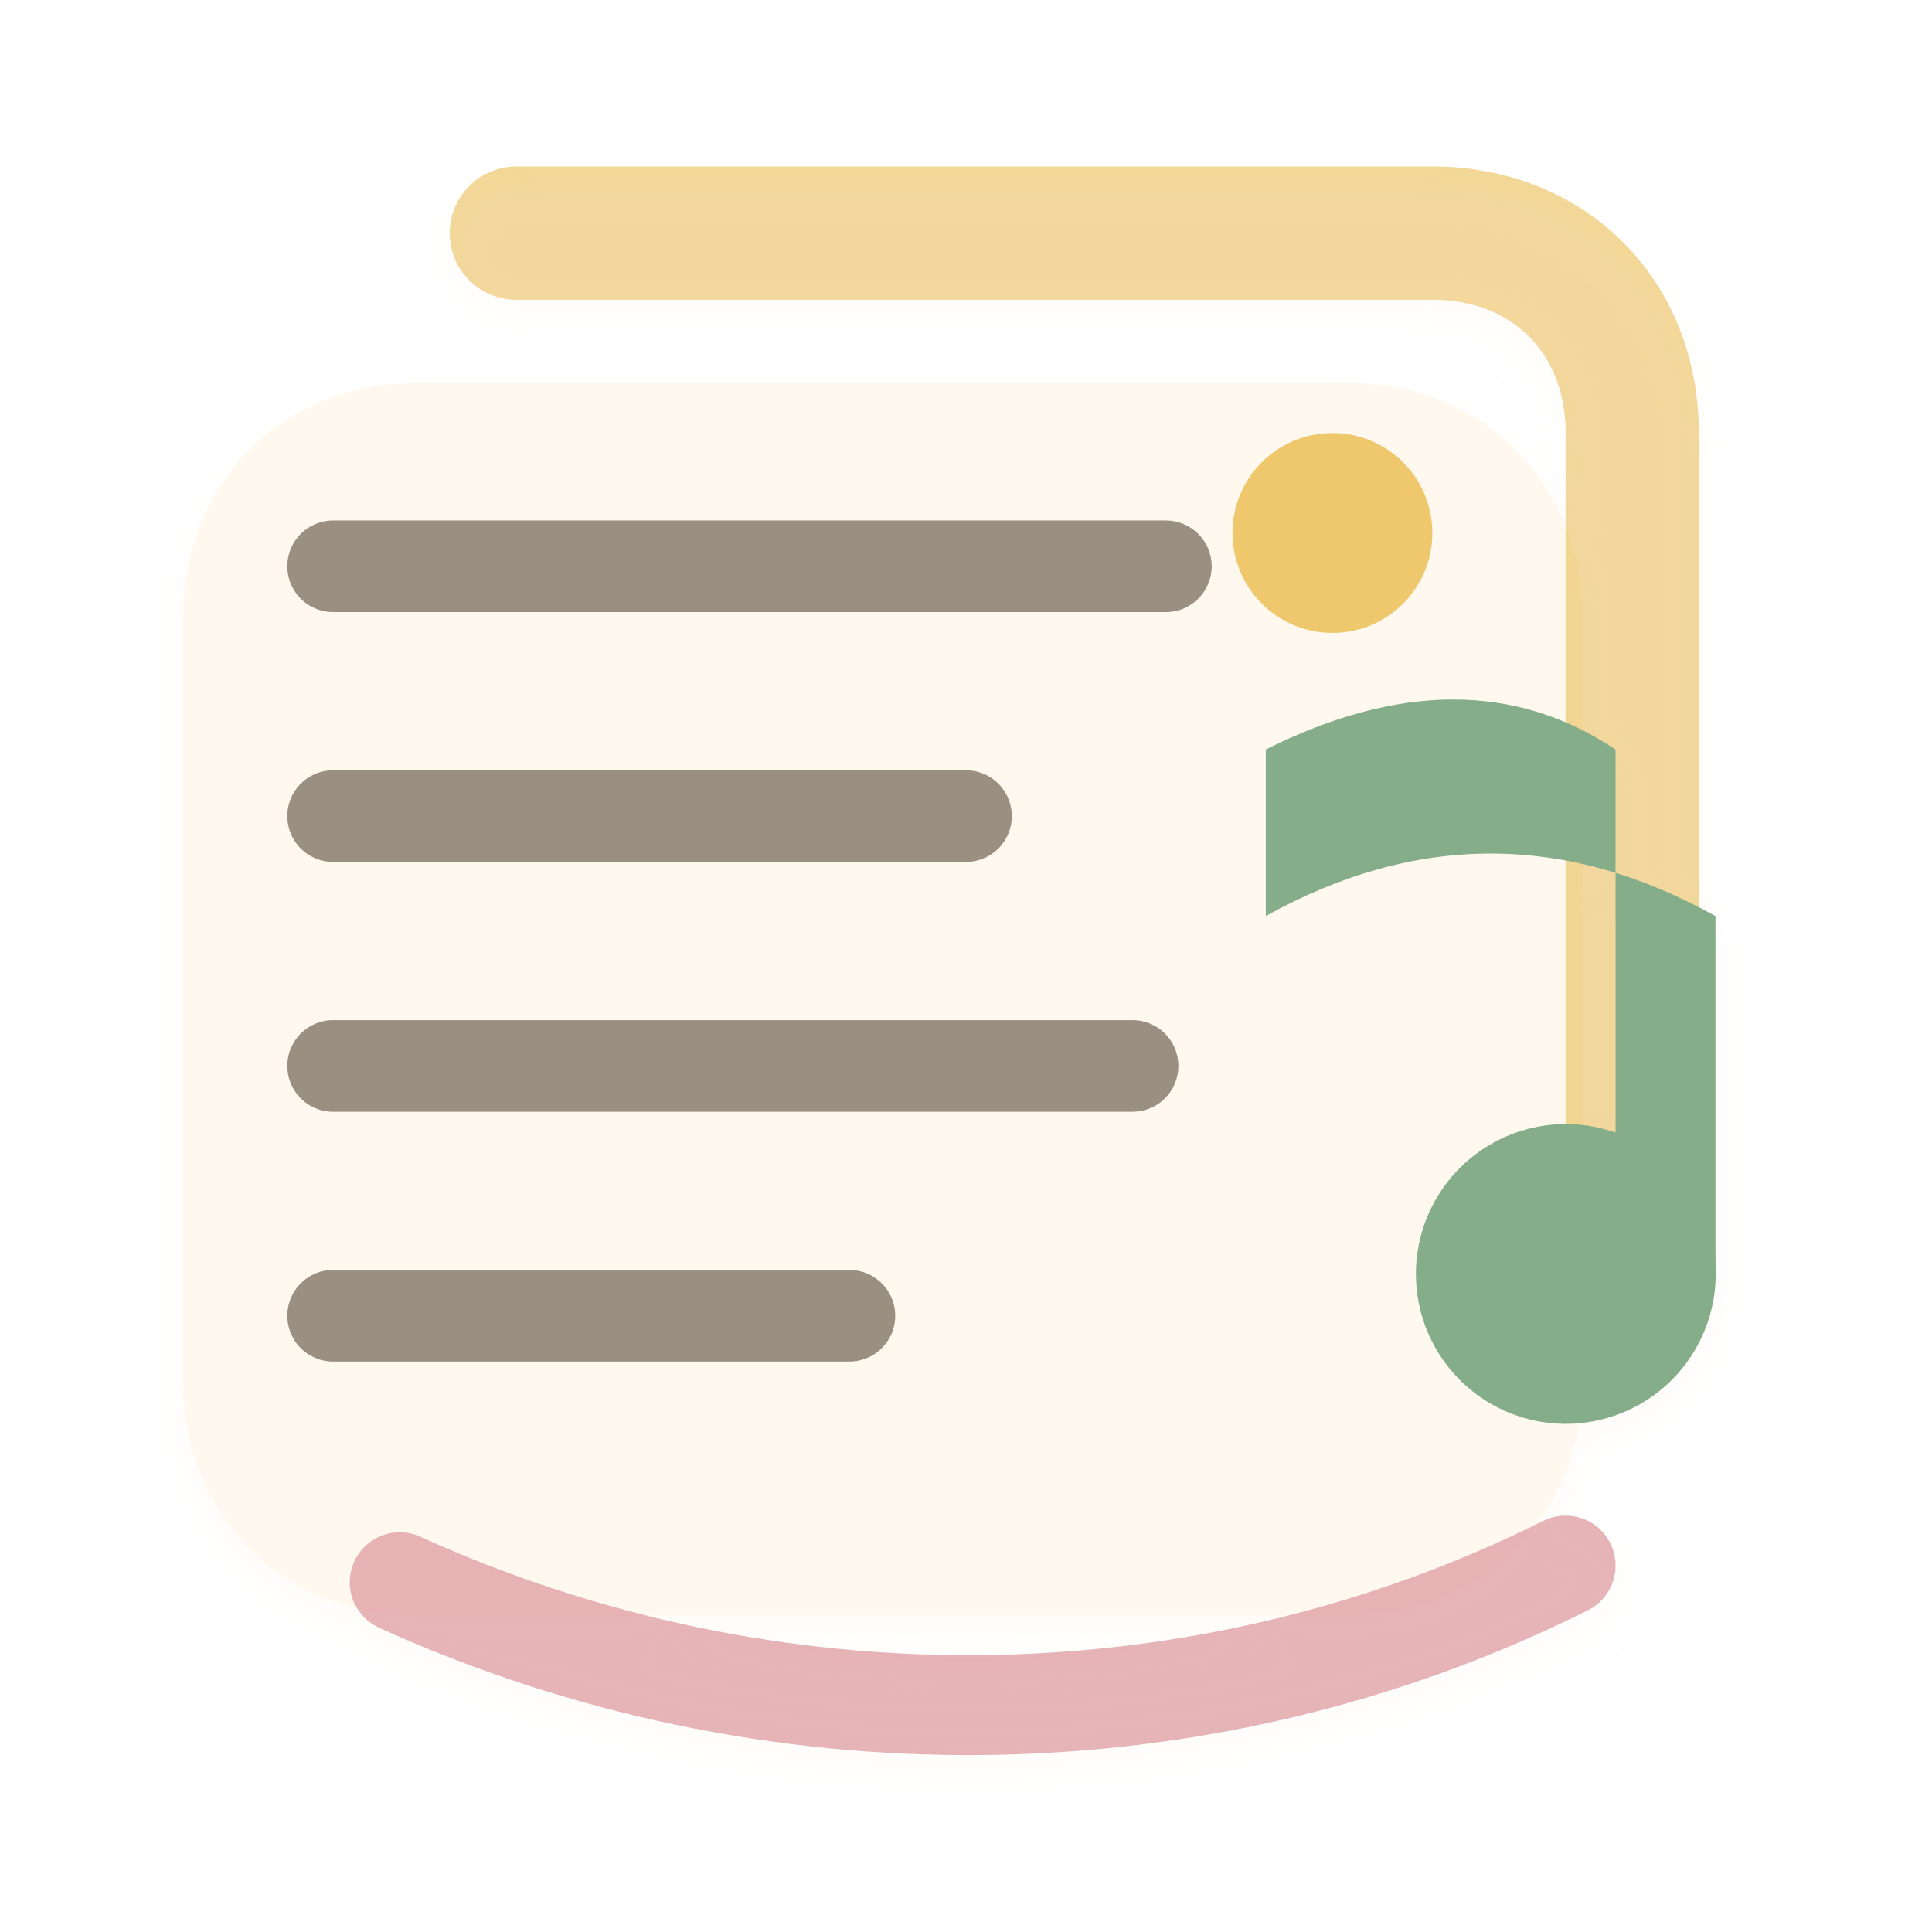
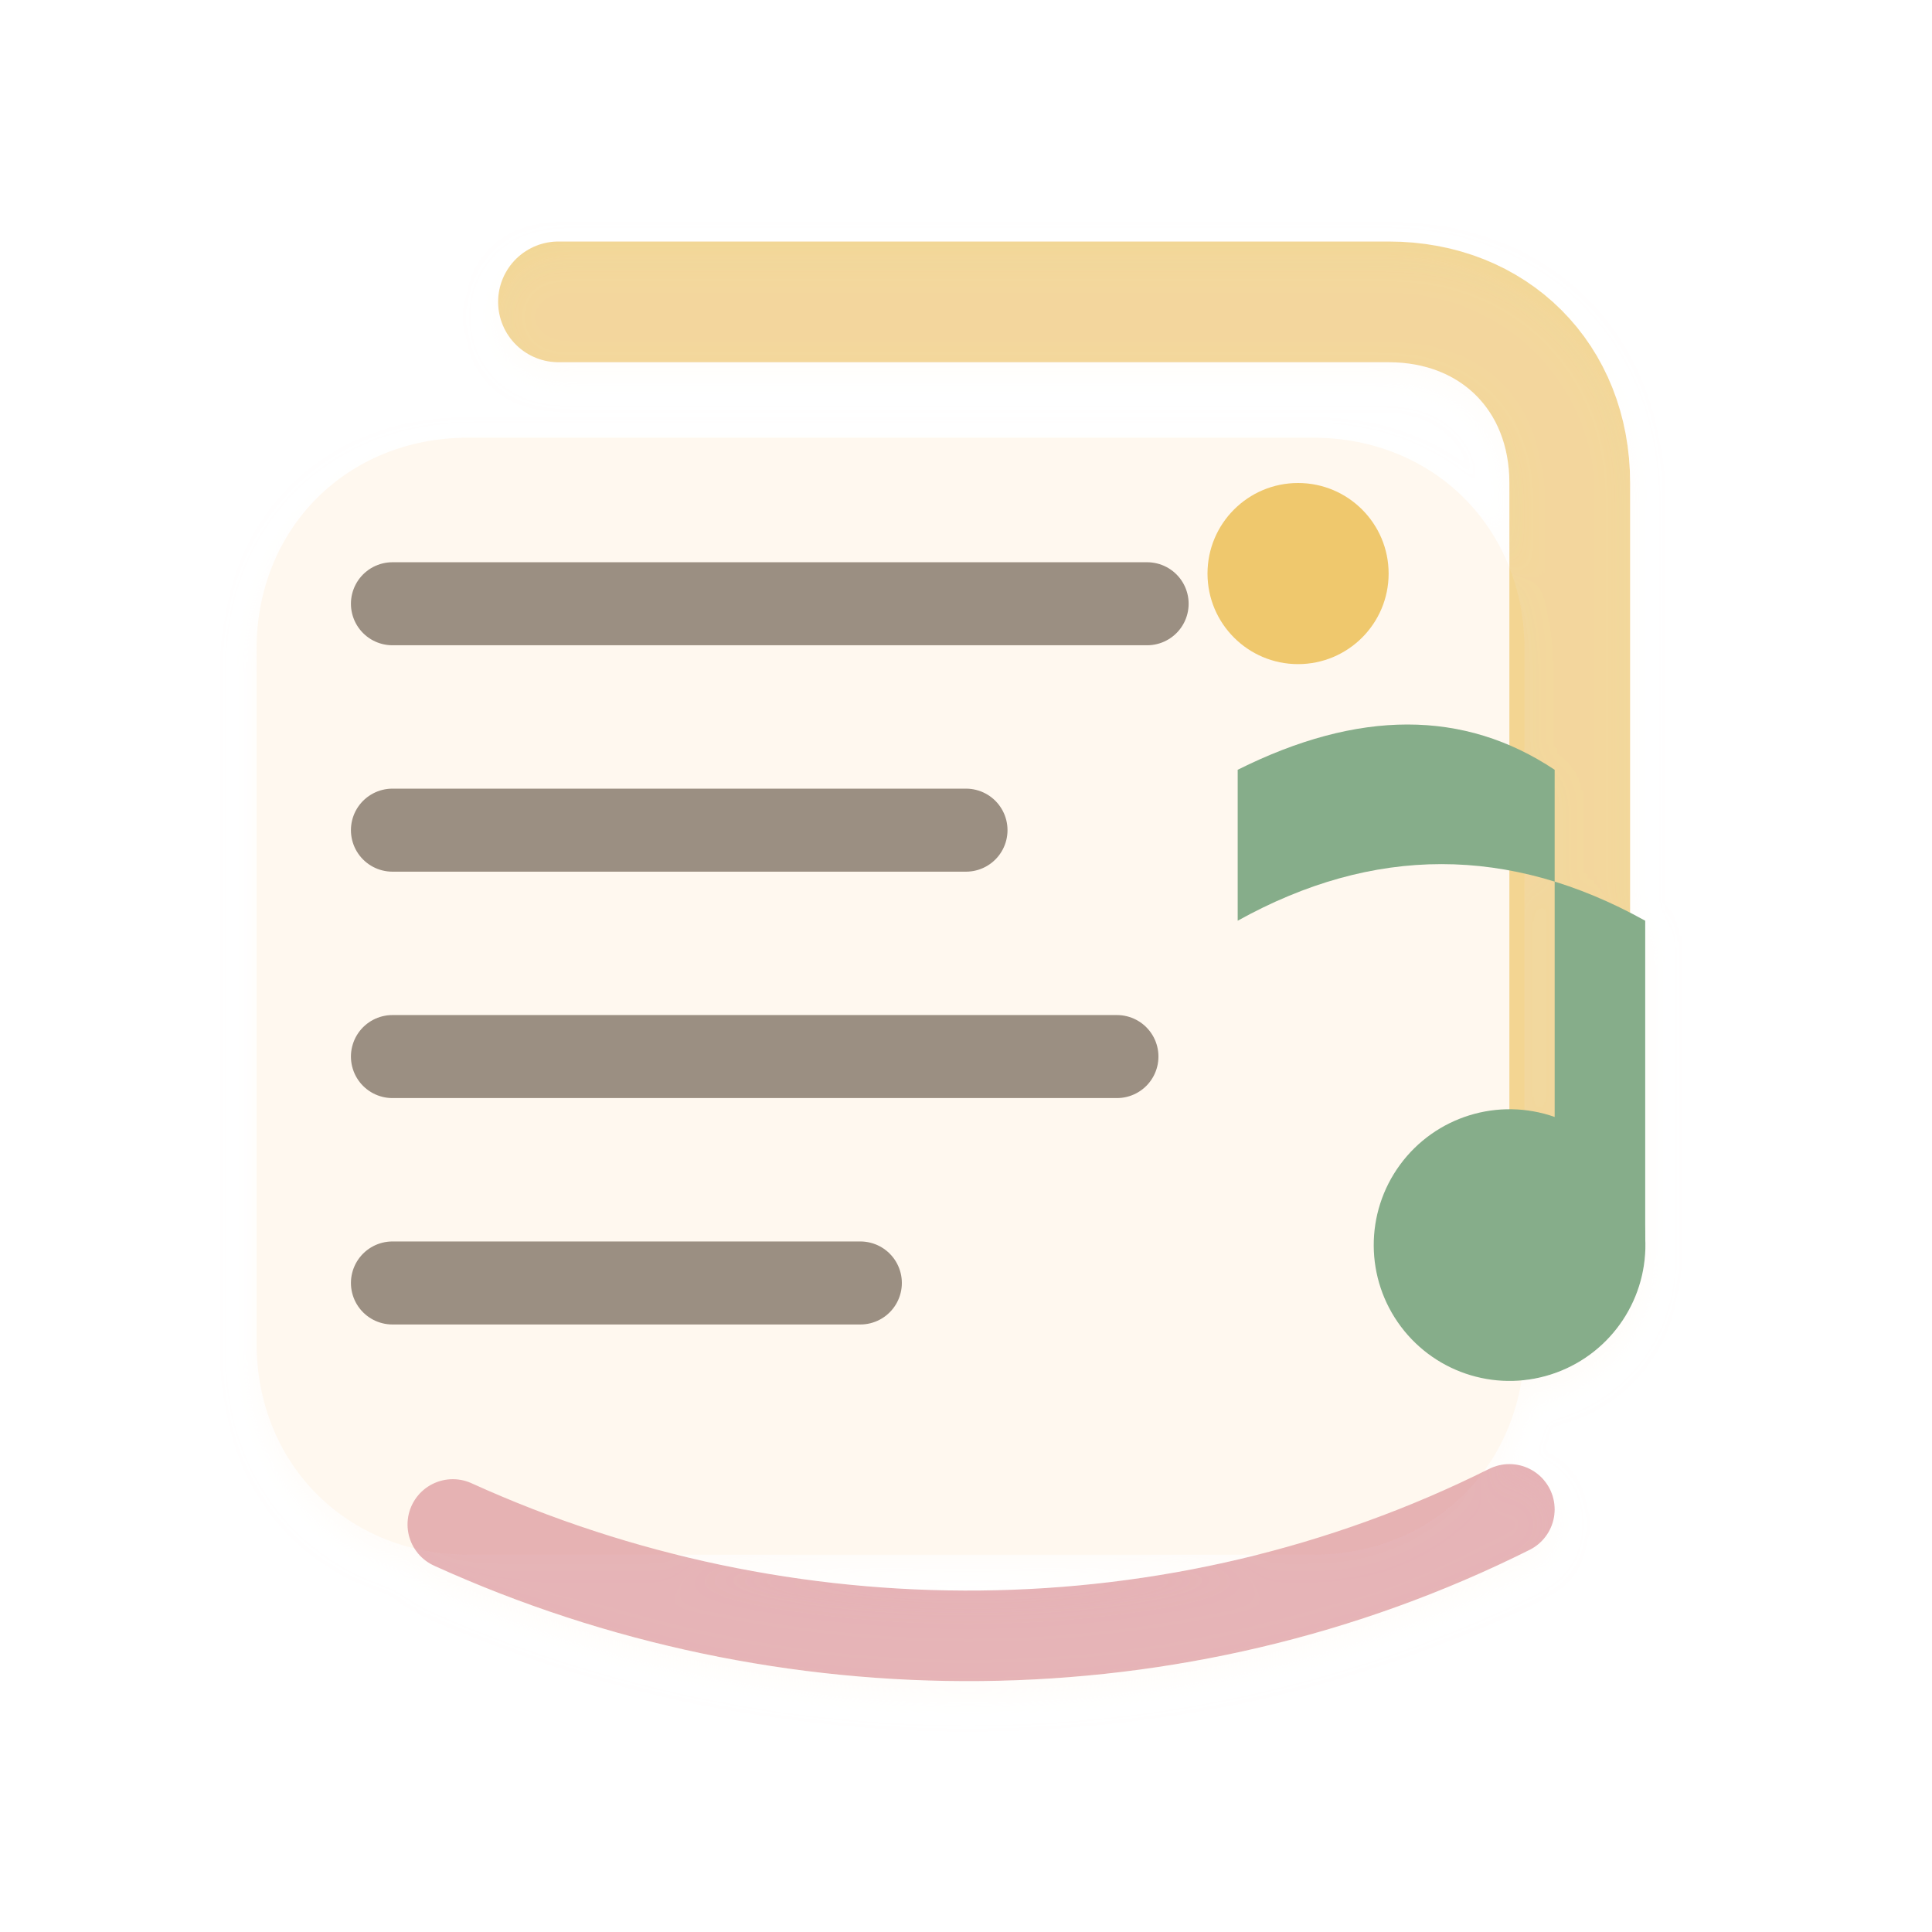
- <svg xmlns="http://www.w3.org/2000/svg" width="128" height="128" viewBox="6 6 116 116" role="img" aria-label="Spotify playlist versions icon">
+ <svg xmlns="http://www.w3.org/2000/svg" width="128" height="128" viewBox="0 0 128 128" role="img" aria-label="Spotify playlist versions icon">
  <defs>
    <filter id="d" x="-35%" y="-35%" width="170%" height="170%" color-interpolation-filters="sRGB">
      <feDropShadow dx="0" dy="10" stdDeviation="6" flood-color="#2b211d" flood-opacity=".16" />
      <feDropShadow dx="0" dy="1" stdDeviation="1" flood-color="#fffaf4" flood-opacity=".52" />
    </filter>
    <linearGradient id="paper" x1="20" y1="18" x2="108" y2="114">
      <stop stop-color="#fff8ef" />
      <stop offset="1" stop-color="#e7d8c4" />
    </linearGradient>
    <linearGradient id="green" x1="18" y1="20" x2="108" y2="112">
      <stop stop-color="#86ad8a" />
      <stop offset=".55" stop-color="#5f8b69" />
      <stop offset="1" stop-color="#3f6a4d" />
    </linearGradient>
    <linearGradient id="gold" x1="20" y1="16" x2="108" y2="112">
      <stop stop-color="#efc86d" />
      <stop offset=".58" stop-color="#bd8740" />
      <stop offset="1" stop-color="#7c5529" />
    </linearGradient>
    <linearGradient id="rose" x1="20" y1="18" x2="108" y2="114">
      <stop stop-color="#e1a2a6" />
      <stop offset=".56" stop-color="#bd747b" />
      <stop offset="1" stop-color="#854f58" />
    </linearGradient>
    <linearGradient id="ink" x1="18" y1="14" x2="108" y2="116">
      <stop stop-color="#756657" />
      <stop offset="1" stop-color="#473d34" />
    </linearGradient>
  </defs>
  <g filter="url(#d)">
    <path d="M31 29h56c8 0 14 6 14 14v46c0 8-6 14-14 14H31c-8 0-14-6-14-14V43c0-8 6-14 14-14z" fill="url(#paper)" />
    <path d="M37 20h55c7 0 12 5 12 12v46" fill="none" stroke="url(#gold)" stroke-width="8" stroke-linecap="round" opacity=".72" />
    <path d="M26 40h50M26 55h38M26 70h48M26 85h31" fill="none" stroke="url(#ink)" stroke-width="5.5" stroke-linecap="round" opacity=".72" />
    <path d="M82 61c9-5 18-5 27 0v21a9 9 0 1 1-6-8V51c-6-4-13-4-21 0z" fill="url(#green)" />
    <circle cx="101" cy="82" r="8" fill="url(#green)" />
    <path d="M30 101c22 10 48 10 70-1" fill="none" stroke="url(#rose)" stroke-width="6" stroke-linecap="round" opacity=".82" />
    <circle cx="86" cy="38" r="6" fill="url(#gold)" />
  </g>
</svg>
